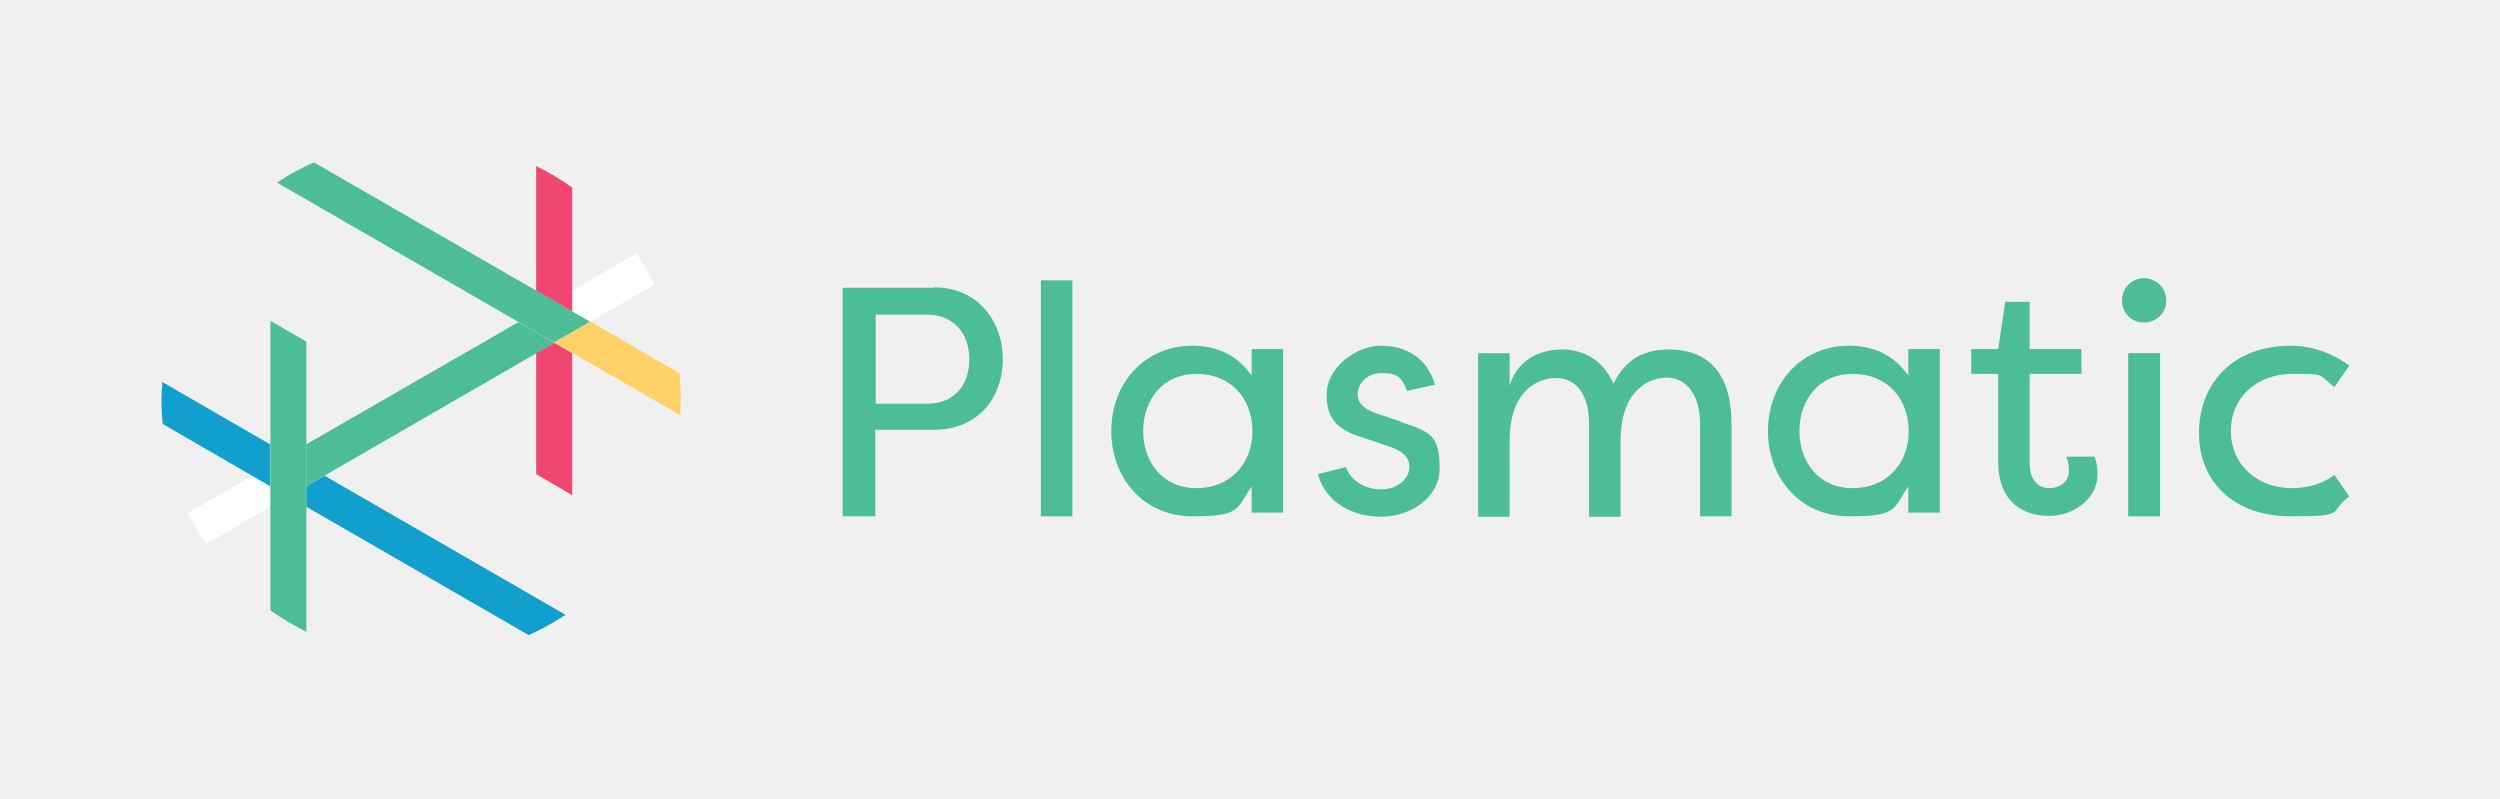
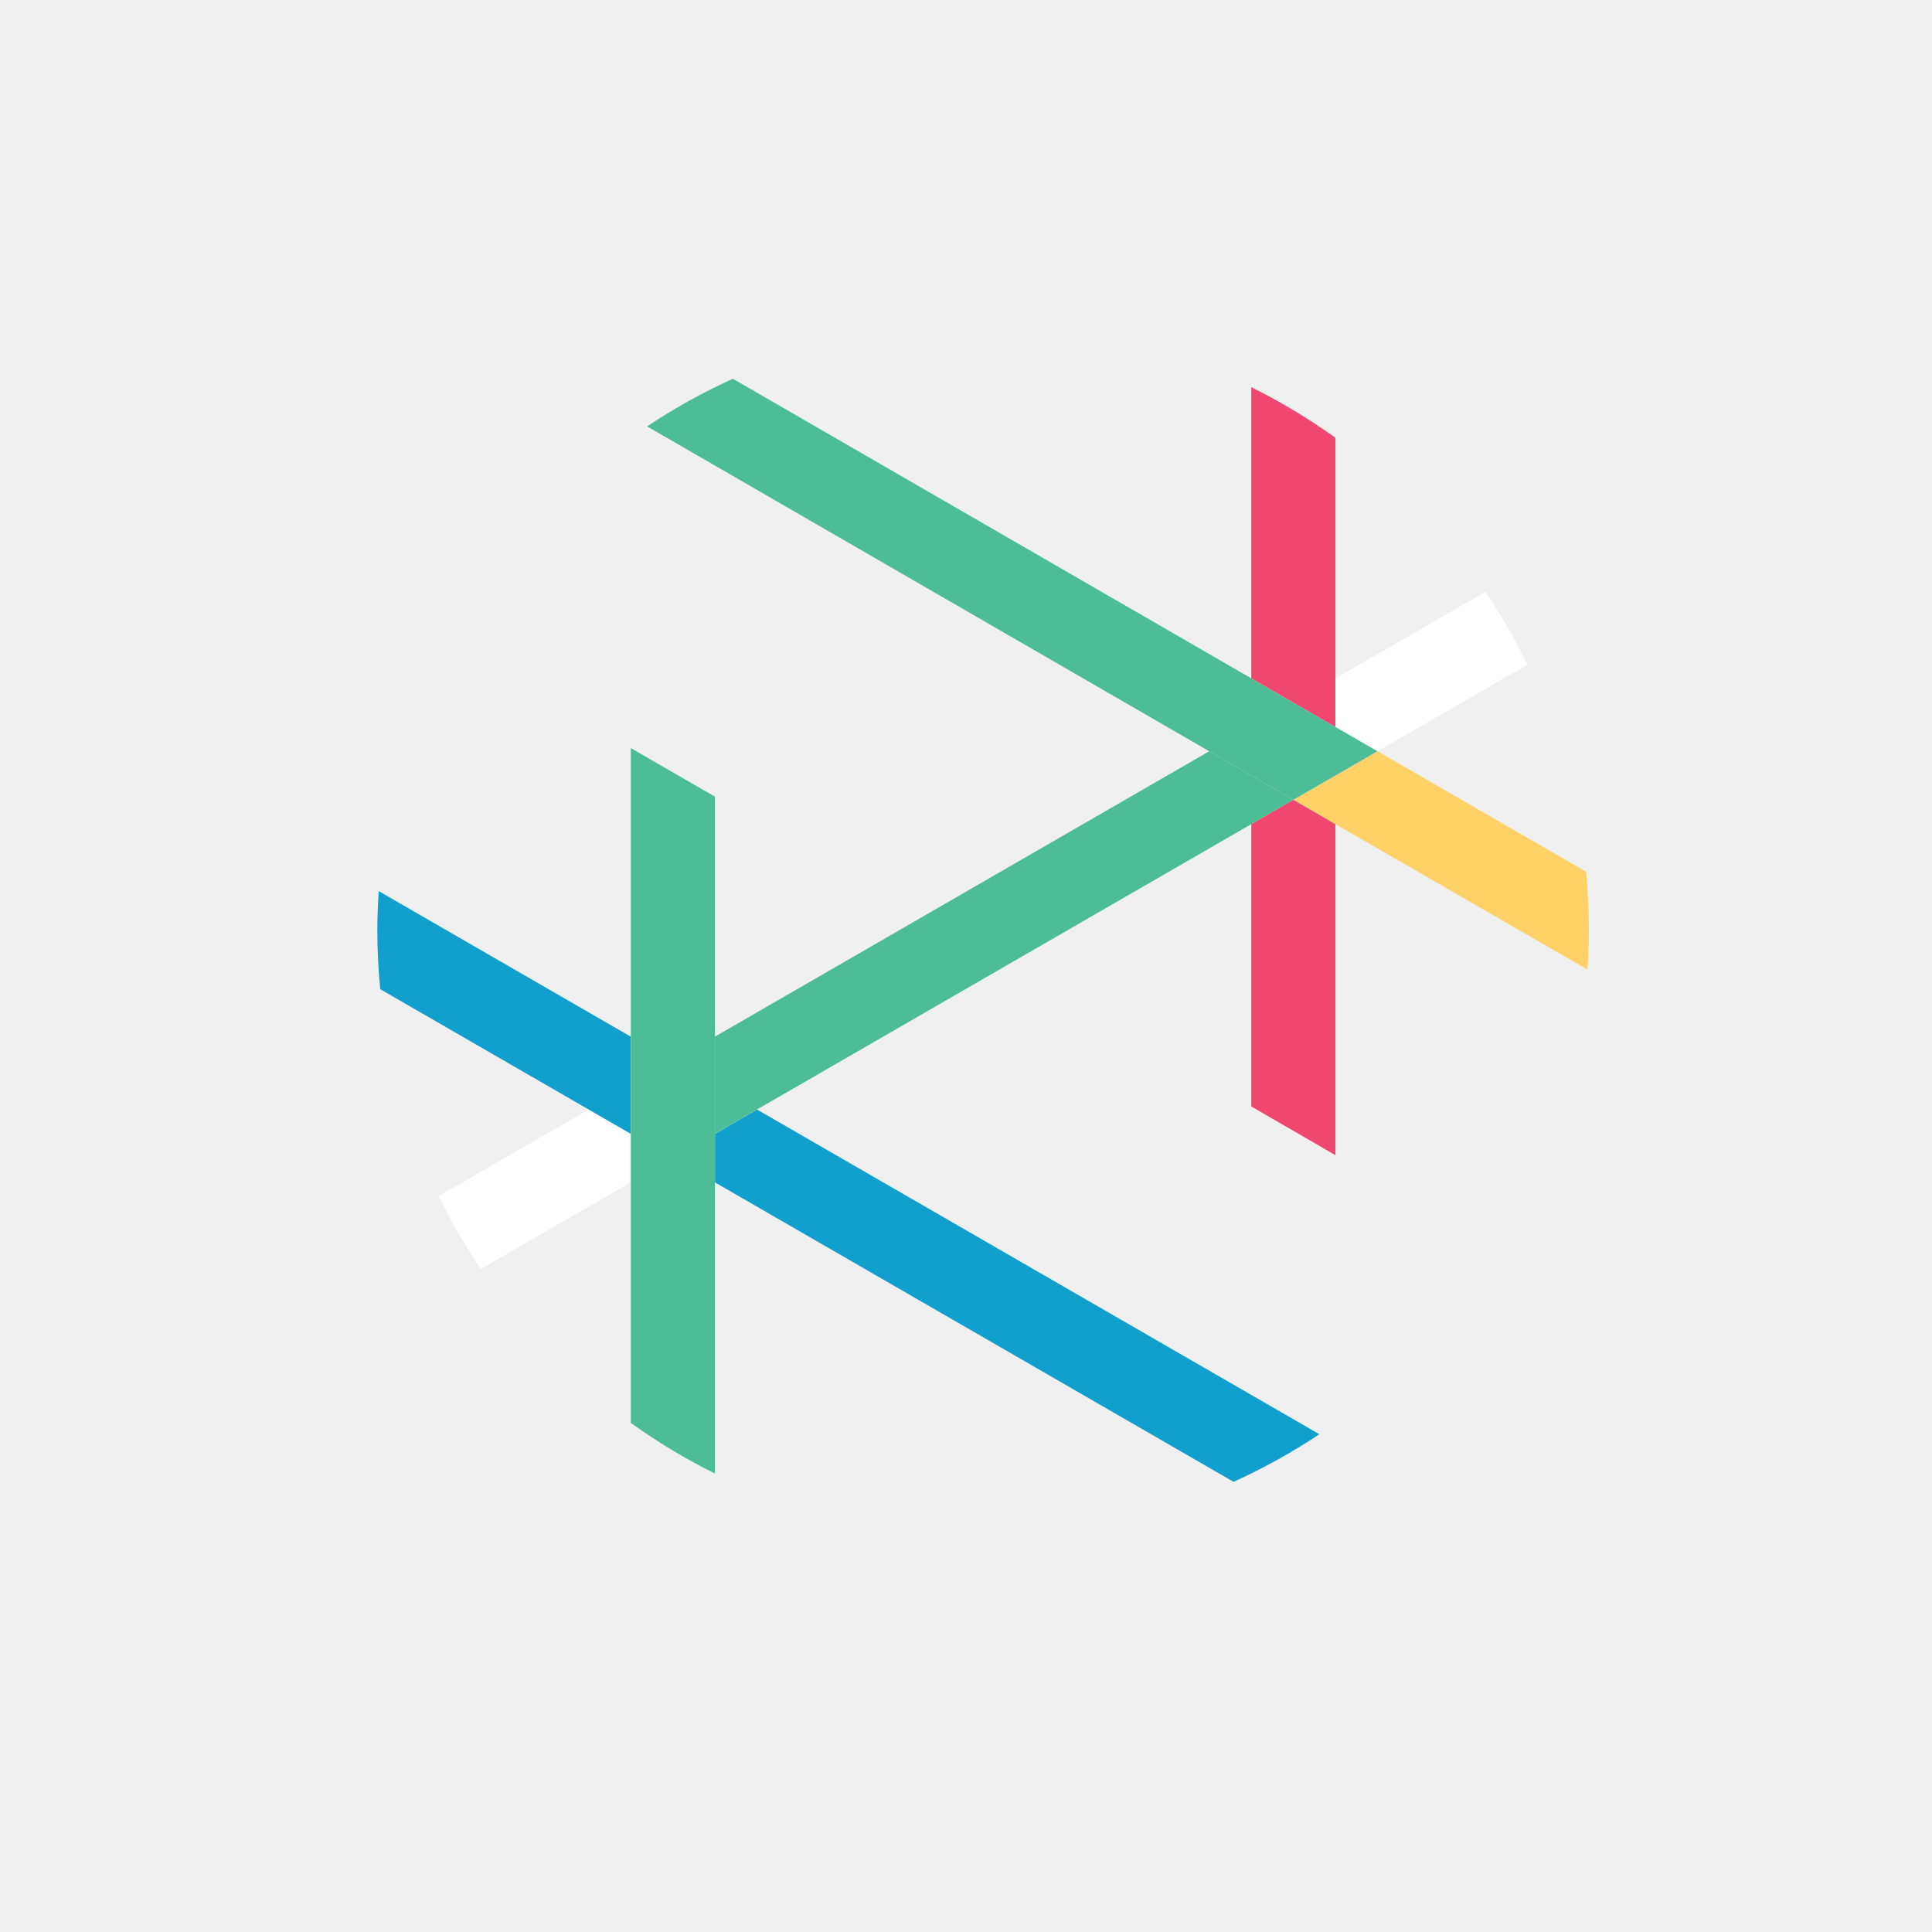
- <svg xmlns="http://www.w3.org/2000/svg" id="Layer_1" version="1.1" viewBox="0 0 603.8 192.9">
-   <defs>
-     <style>
-       .st0 {
-         fill: #fff;
-       }
- 
-       .st1 {
-         fill: #063b4c;
-       }
- 
-       .st2 {
-         fill: #4cbd97;
-       }
- 
-       .st3 {
-         fill: #119fcd;
-       }
- 
-       .st4 {
-         fill: #ef476f;
-       }
- 
-       .st5 {
-         fill: #ffd167;
-       }
-     </style>
-   </defs>
+ <svg xmlns="http://www.w3.org/2000/svg" id="Layer_1" data-name="Layer 1" viewBox="0 0 200 200">
  <g>
-     <path class="st0" d="M65.3,122.4v-5l-4.4-2.5-15.5,9c1.3,2.6,2.7,5.1,4.4,7.5l15.5-9h0Z" />
-     <path class="st3" d="M39.2,92.2c0,1.3-.2,2.7-.2,4.1,0,2.1.1,4.1.3,6.1l25.9,15v-10.1s-26.1-15.1-26.1-15.1Z" />
-     <path class="st3" d="M74,117.4v5l53.7,31c3.1-1.4,6.1-3.1,8.9-4.9l-58.2-33.6-4.4,2.5h0Z" />
-     <path class="st0" d="M138.2,75.2l4.4,2.5,15.5-9c-1.3-2.6-2.7-5.1-4.4-7.5l-15.5,9v5h0Z" />
-     <path class="st5" d="M164.2,90.2l-21.6-12.5h0l-8.7,5,30.4,17.6c0-1.3.1-2.7.1-4.1,0-2.1-.1-4.1-.3-6.1h0Z" />
-     <polygon class="st1" points="133.9 82.8 133.9 82.8 133.9 82.8 133.9 82.8" />
-     <path class="st2" d="M74,82.5l-8.7-5v69.9c2.8,2,5.7,3.7,8.7,5.2v-70.1h0Z" />
-     <polygon class="st2" points="74 117.4 74 107.3 125.2 77.8 133.9 82.8 74 117.4" />
-     <path class="st2" d="M129.5,70.2l-53.7-31c-3.1,1.4-6.1,3-8.9,4.9l58.2,33.6,8.7,5h0s8.7-5,8.7-5l-13.1-7.6h0Z" />
-     <polygon class="st4" points="133.9 82.8 133.9 82.8 129.5 85.3 129.5 114.5 138.2 119.6 138.2 85.3 133.9 82.8 133.9 82.8" />
-     <path class="st4" d="M129.5,40.1v30.1l8.7,5v-29.9c-2.8-2-5.7-3.7-8.7-5.2h0Z" />
-   </g>
-   <g>
-     <path class="st2" d="M225.6,69.5h-22.1v55.2h7.9v-20.9h14.2c10.5,0,16.6-7.7,16.6-17s-6.1-17.4-16.6-17.4ZM224,97.5h-12.5v-21.5h12.5c6.2,0,10.1,4.4,10.1,10.8s-3.8,10.7-10.1,10.7Z" />
-     <rect class="st2" x="251.4" y="67.7" width="7.6" height="57" />
-     <path class="st2" d="M302.3,90.7c-3.8-5.4-9-7.2-14.3-7.2-11.8,0-19.6,9.3-19.6,20.6s7.7,20.6,19.6,20.6,10.5-1.8,14.3-7.2v6.3h7.6v-39.5h-7.6v6.3h0ZM289,117.9c-8.2,0-12.9-6.3-12.9-13.8s4.7-13.8,12.9-13.8,13.4,5.8,13.5,13.8c0,8-5.5,13.8-13.5,13.8Z" />
-     <path class="st2" d="M338.3,101.8l-5.7-1.9c-2.4-.8-4.7-2.1-4.7-4.7s2.3-5.1,5.8-5.1,4.9.8,6.1,4.3l6.8-1.5c-2.2-7.1-7.6-9.4-13.2-9.4s-13,5.1-13,11.8,3.4,8.8,9.7,10.7l5.3,1.8c2.8.9,5,2.3,5,5s-2.8,5.4-6.8,5.4-7.6-2.3-8.5-5.4l-6.8,1.7c1.8,6.8,8.3,10.3,15.2,10.3s14.2-4.3,14.2-11.8-2-8.8-9.5-11.1h0Z" />
-     <path class="st2" d="M403.1,84.4c-4.7,0-10.2,1.4-13.4,8.3-3.1-7-8.8-8.3-12.5-8.3-5.8,0-11,3-12.6,8.8v-7.9h-7.6v39.5h7.6v-18.3c0-12.5,7.1-15.2,11.2-15.2s8,2.9,8,11.3v22.2h7.6v-19.2c.4-12.1,7.5-14.4,11.2-14.4s8,2.9,8,11.3v22.2h7.6v-22.2c0-12.7-5.9-18.1-15.2-18.1h0Z" />
-     <path class="st2" d="M460.9,90.7c-3.8-5.4-9-7.2-14.3-7.2-11.8,0-19.6,9.3-19.6,20.6s7.7,20.6,19.6,20.6,10.5-1.8,14.3-7.2v6.3h7.6v-39.5h-7.6v6.3h0ZM447.5,117.9c-8.2,0-12.9-6.3-12.9-13.8s4.7-13.8,12.9-13.8,13.4,5.8,13.5,13.8c0,8-5.5,13.8-13.5,13.8Z" />
-     <path class="st2" d="M499.1,110.4c.5,1.2.6,2.7.6,3.2,0,2.9-2.4,4.3-4.8,4.3s-4.7-1.7-4.7-6.1v-21.5h12.5v-6h-12.5v-11.4h-5.9l-1.7,11.4h-6.5v6h6.5v21c0,10.1,6.1,13.3,12.3,13.3s11.7-4.4,11.7-10c0,0,0-2.7-.7-4.3h-6.7Z" />
-     <rect class="st2" x="514" y="85.3" width="7.7" height="39.4" />
-     <path class="st2" d="M517.8,67.2c-3,0-5.3,2.4-5.3,5.4s2.3,5.3,5.3,5.3,5.4-2.3,5.4-5.3-2.4-5.4-5.4-5.4Z" />
-     <path class="st2" d="M553.6,117.9c-8.5,0-14.8-5.7-14.8-13.8s6.3-13.8,14.8-13.8,6,0,10.2,3.2l3.6-5.2c-5.3-3.9-10.6-4.8-14.1-4.8-14.4,0-22.2,9.5-22.2,21.1s8.2,20.1,22.2,20.1,8.8-.9,14.1-4.8l-3.6-5.2c-4.2,3.2-9.2,3.2-10.2,3.2h0Z" />
+     <path fill="#ffffff" d="M65.3,122.4v-5.03l-4.36-2.51-15.53,8.96c1.28,2.62,2.73,5.14,4.36,7.54l15.53-8.96h0Z" />
+     <path fill="#119fcd" d="M39.21,92.25c-.09,1.34-.15,2.7-.15,4.06,0,2.05.11,4.08.3,6.09l25.93,14.97v-10.06l-26.08-15.06Z" />
+     <path fill="#119fcd" d="M74.01,117.37v5.03l53.69,31c3.1-1.41,6.07-3.06,8.88-4.93l-58.21-33.61-4.36,2.52Z" />
+     <path fill="#ffffff" d="M138.24,75.25l4.36,2.52,15.53-8.96c-1.28-2.62-2.73-5.14-4.36-7.54l-15.53,8.96v5.03Z" />
+     <path fill="#ffd167" d="M164.17,90.23l-21.57-12.46h0s-8.71,5.03-8.71,5.03l30.44,17.57c.09-1.34.15-2.7.15-4.06,0-2.05-.11-4.08-.3-6.09Z" />
+     <path fill="#4cbd97" d="M74.01,82.47l-8.71-5.03v69.86c2.75,1.97,5.66,3.73,8.71,5.24v-70.06Z" />
+     <polygon fill="#4cbd97" points="74.01 117.37 74.01 107.31 125.18 77.77 133.89 82.8 74.01 117.37" />
+     <path fill="#4cbd97" d="M129.53,70.22l-53.66-31.01c-3.1,1.41-6.07,3.05-8.88,4.93l58.19,33.63,8.67,5.01.03.02,8.71-5.03-13.07-7.55Z" />
+     <polygon fill="#ef476f" points="133.89 82.8 133.89 82.8 129.53 85.32 129.53 114.54 138.24 119.58 138.24 85.32 133.89 82.8 133.89 82.8" />
+     <path fill="#ef476f" d="M129.53,40.09v30.13l8.71,5.03v-29.93c-2.75-1.97-5.66-3.73-8.71-5.24Z" />
  </g>
</svg>
